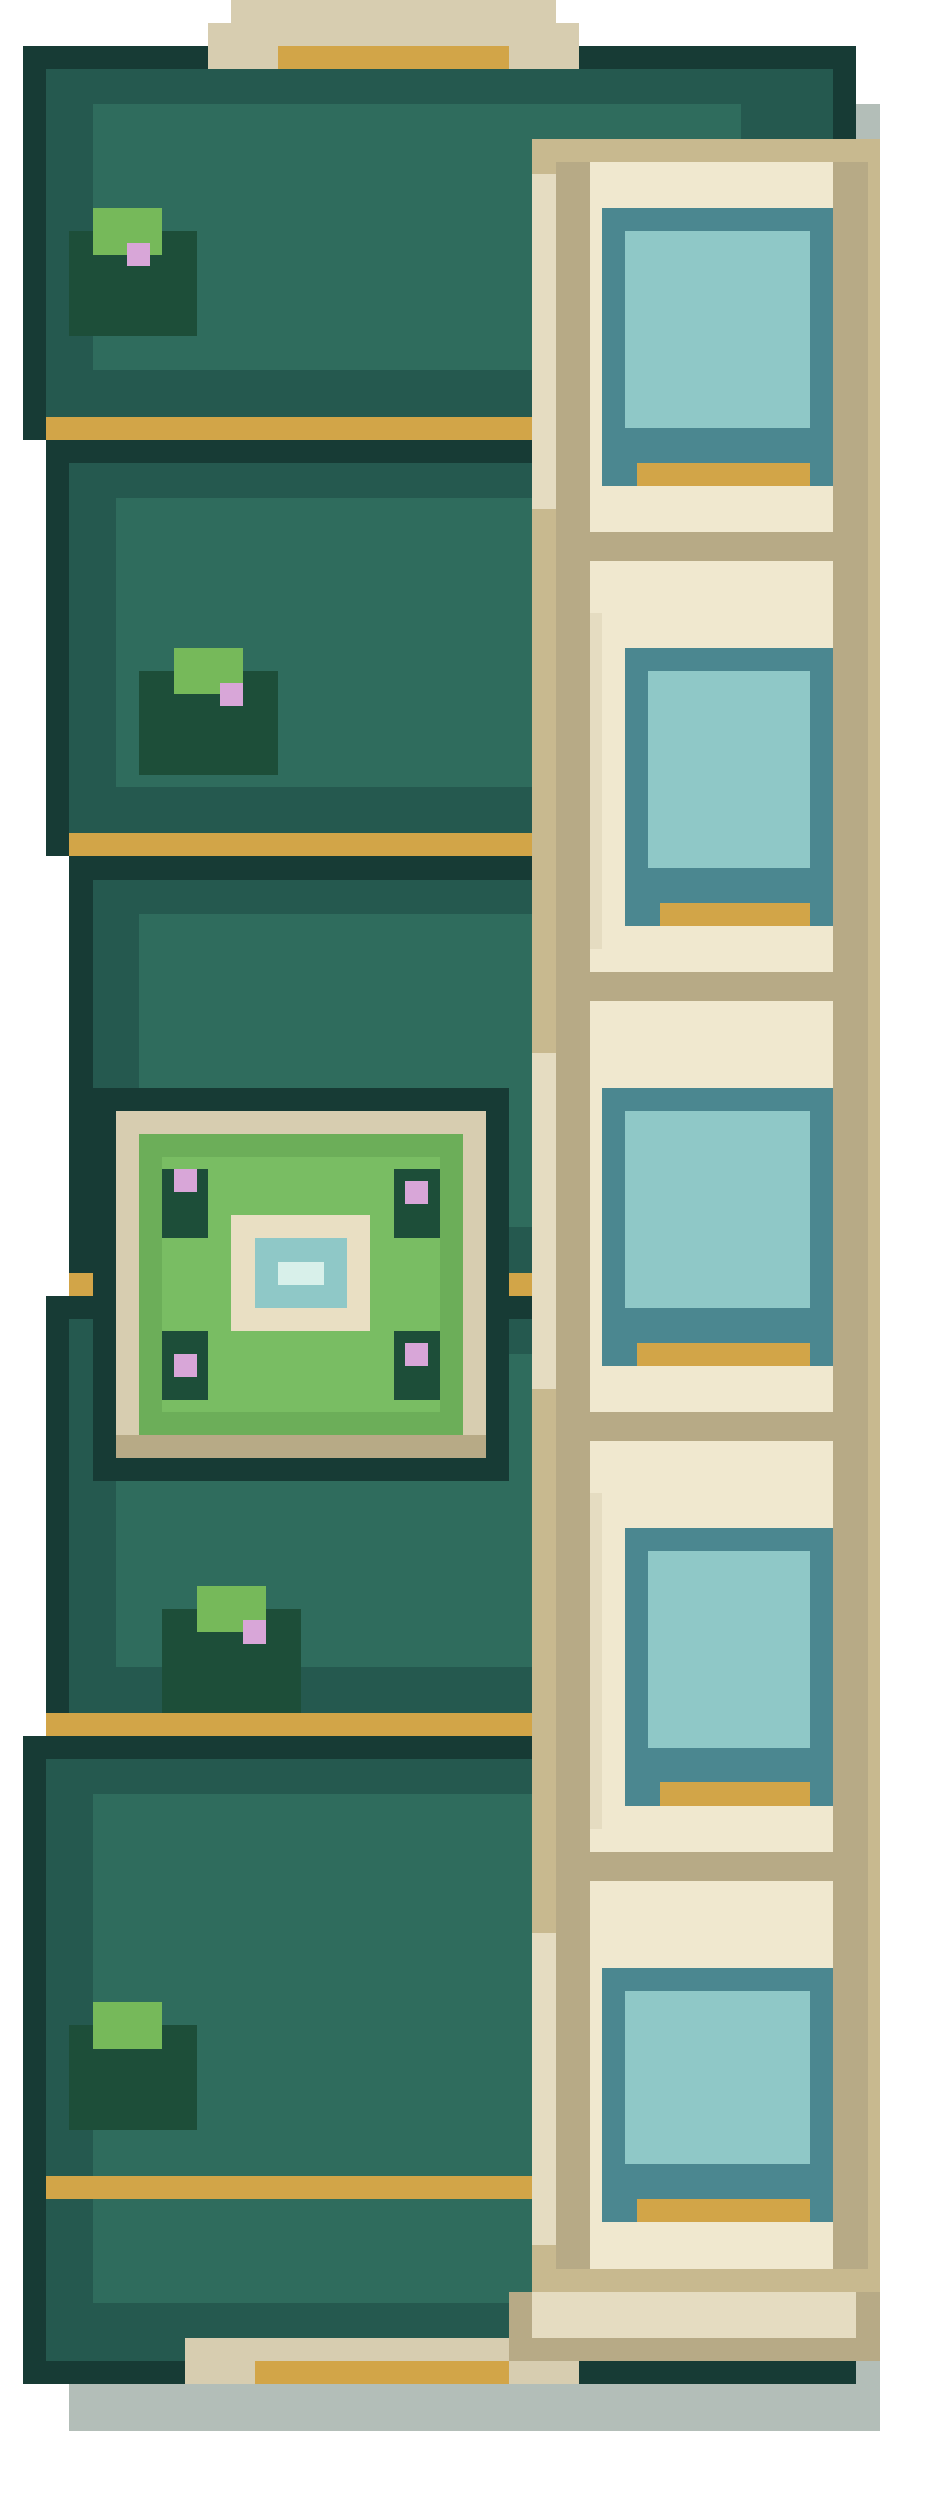
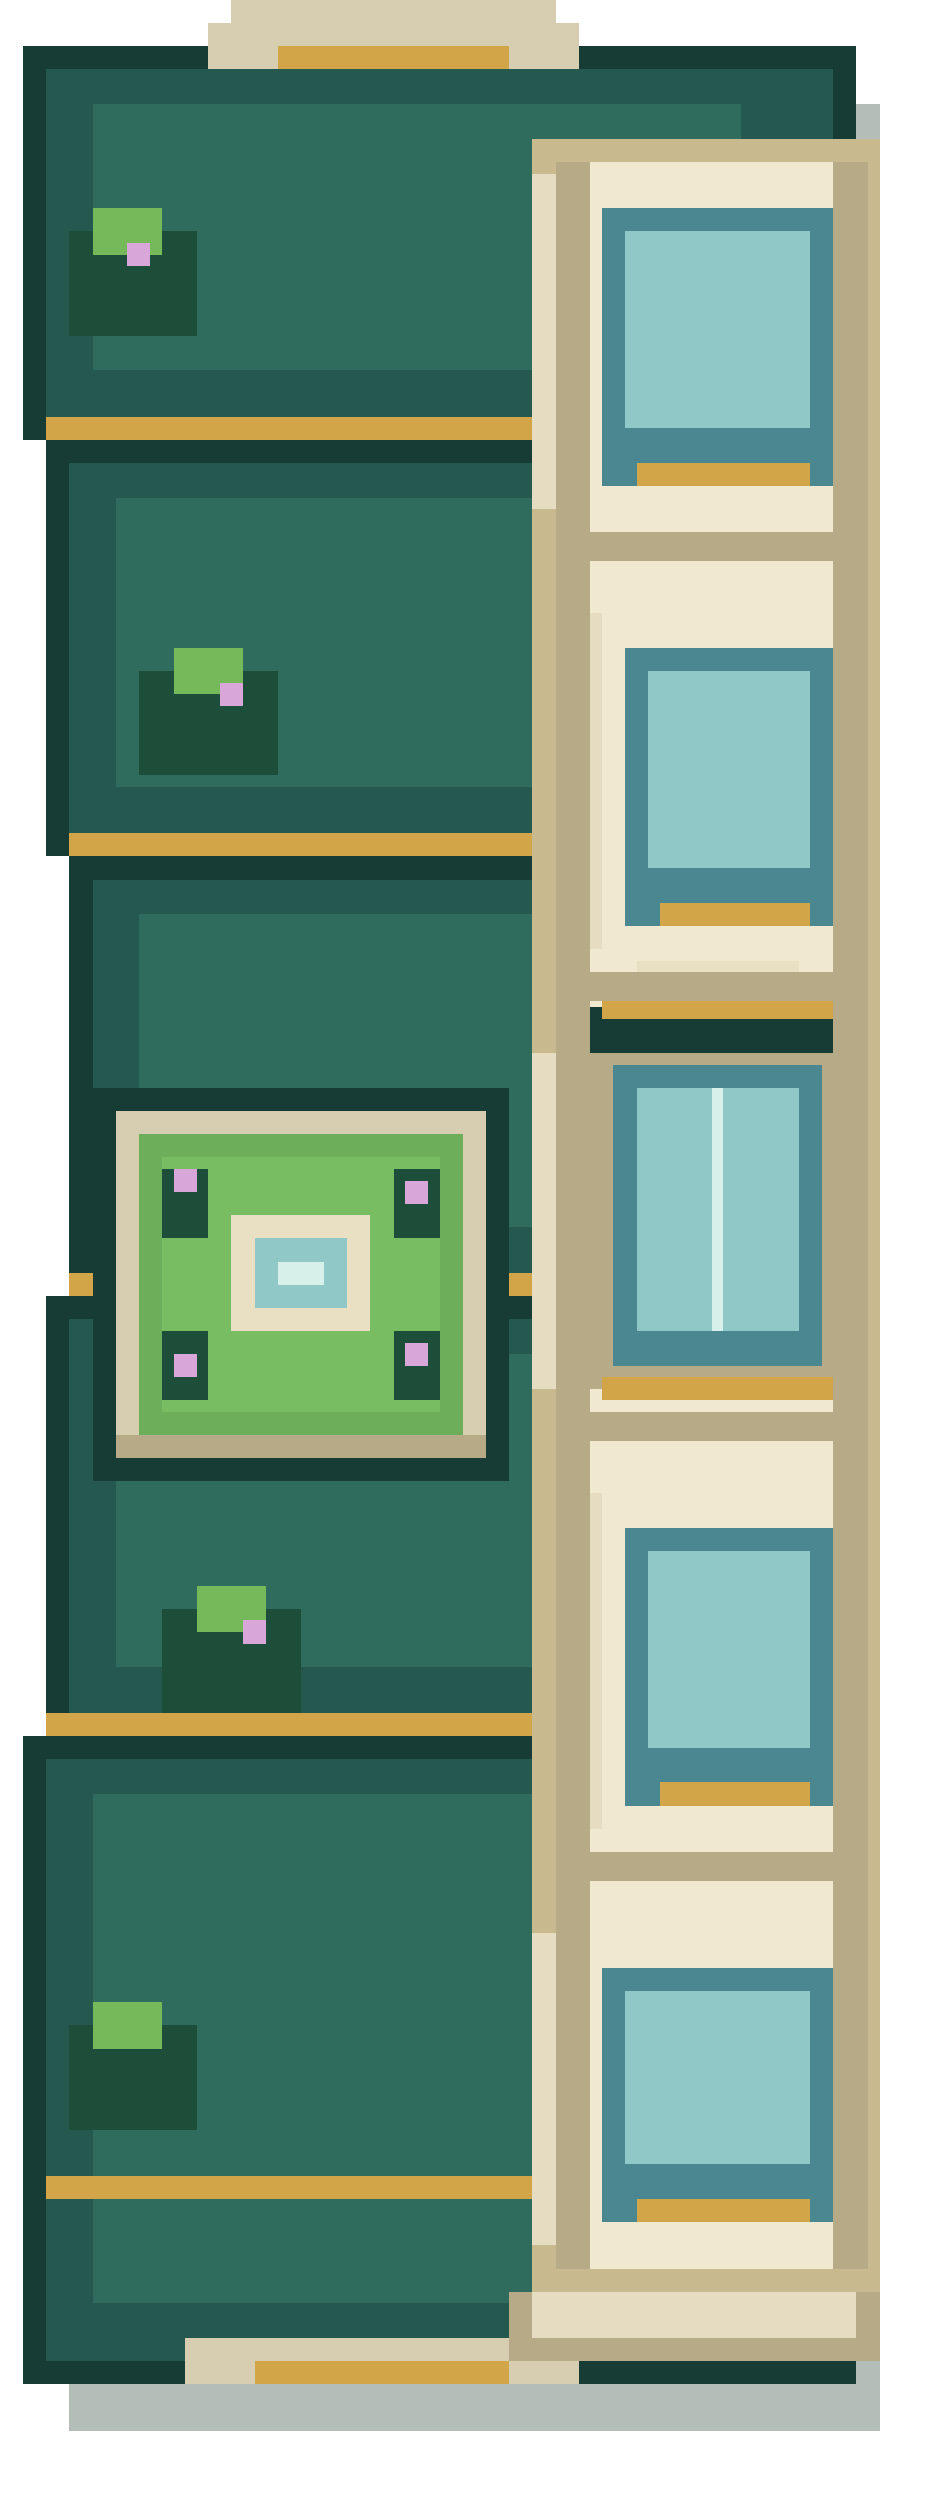
<svg xmlns="http://www.w3.org/2000/svg" width="160" height="432" viewBox="0 0 160 432" shape-rendering="crispEdges">
  <rect width="160" height="432" fill="none" />
  <rect x="12" y="18" width="140" height="402" fill="#244535" opacity=".35" />
  <rect x="4" y="8" width="144" height="68" fill="#173b35" />
  <rect x="8" y="76" width="136" height="72" fill="#173b35" />
  <rect x="12" y="148" width="132" height="76" fill="#173b35" />
  <rect x="8" y="224" width="136" height="76" fill="#173b35" />
  <rect x="4" y="300" width="144" height="112" fill="#173b35" />
  <rect x="8" y="12" width="136" height="60" fill="#25594f" />
  <rect x="12" y="80" width="128" height="64" fill="#25594f" />
  <rect x="16" y="152" width="124" height="68" fill="#25594f" />
  <rect x="12" y="228" width="128" height="68" fill="#25594f" />
  <rect x="8" y="304" width="136" height="104" fill="#25594f" />
  <g fill="#2f6c5d">
    <rect x="16" y="18" width="112" height="46" />
    <rect x="20" y="86" width="104" height="50" />
    <rect x="24" y="158" width="96" height="54" />
    <rect x="20" y="234" width="104" height="54" />
    <rect x="16" y="310" width="112" height="88" />
  </g>
  <g fill="#d2a548">
    <rect x="8" y="72" width="136" height="4" />
    <rect x="12" y="144" width="132" height="4" />
    <rect x="12" y="220" width="132" height="4" />
    <rect x="8" y="296" width="136" height="4" />
    <rect x="8" y="376" width="136" height="4" />
  </g>
  <g fill="#d7cdb0">
    <rect x="36" y="4" width="64" height="8" />
    <rect x="40" y="0" width="56" height="4" />
    <rect x="32" y="404" width="68" height="8" />
  </g>
  <g fill="#d2a548">
    <rect x="48" y="8" width="40" height="4" />
    <rect x="44" y="408" width="44" height="4" />
  </g>
  <rect x="16" y="188" width="72" height="68" fill="#173b35" />
  <rect x="20" y="192" width="64" height="60" fill="#d7cdb0" />
  <rect x="24" y="196" width="56" height="52" fill="#6cae59" />
  <rect x="28" y="200" width="48" height="44" fill="#79bd63" />
  <rect x="40" y="210" width="24" height="20" fill="#e9dfc3" />
  <rect x="44" y="214" width="16" height="12" fill="#8fc8c7" />
  <rect x="48" y="218" width="8" height="4" fill="#d8f0ea" />
  <g fill="#1d4e39">
    <rect x="28" y="202" width="8" height="12" />
    <rect x="68" y="202" width="8" height="12" />
    <rect x="28" y="230" width="8" height="12" />
    <rect x="68" y="230" width="8" height="12" />
  </g>
  <g fill="#d8a6d8">
    <rect x="30" y="202" width="4" height="4" />
    <rect x="70" y="204" width="4" height="4" />
    <rect x="30" y="234" width="4" height="4" />
    <rect x="70" y="232" width="4" height="4" />
  </g>
  <rect x="20" y="248" width="64" height="4" fill="#b7aa86" />
  <rect x="92" y="24" width="60" height="372" fill="#c8b98f" />
  <rect x="96" y="28" width="52" height="364" fill="#f0e8cf" />
  <g fill="#e5dcc1">
    <rect x="92" y="30" width="8" height="58" />
    <rect x="96" y="106" width="8" height="58" />
    <rect x="92" y="182" width="8" height="58" />
    <rect x="96" y="258" width="8" height="58" />
    <rect x="92" y="334" width="8" height="54" />
  </g>
  <g>
    <rect x="104" y="36" width="40" height="48" fill="#4b8790" />
    <rect x="108" y="40" width="32" height="34" fill="#8fc8c7" />
    <rect x="108" y="112" width="36" height="48" fill="#4b8790" />
    <rect x="112" y="116" width="28" height="34" fill="#8fc8c7" />
-     <rect x="104" y="188" width="40" height="48" fill="#4b8790" />
-     <rect x="108" y="192" width="32" height="34" fill="#8fc8c7" />
    <rect x="108" y="264" width="36" height="48" fill="#4b8790" />
    <rect x="112" y="268" width="28" height="34" fill="#8fc8c7" />
    <rect x="104" y="340" width="40" height="44" fill="#4b8790" />
    <rect x="108" y="344" width="32" height="30" fill="#8fc8c7" />
  </g>
+   <rect x="102" y="180" width="44" height="60" fill="#b7aa86" />
+   <rect x="106" y="184" width="36" height="52" fill="#4b8790" />
+   <rect x="110" y="188" width="13" height="42" fill="#8fc8c7" />
+   <rect x="125" y="188" width="13" height="42" fill="#8fc8c7" />
+   <rect x="123" y="188" width="2" height="42" fill="#d8f0ea" />
+   <rect x="100" y="174" width="48" height="8" fill="#173b35" />
+   <rect x="104" y="170" width="40" height="6" fill="#d2a548" />
+   <rect x="110" y="166" width="28" height="4" fill="#e9dfc3" />
+   <rect x="104" y="238" width="40" height="4" fill="#d2a548" />
  <g fill="#b7aa86">
    <rect x="96" y="28" width="6" height="364" />
    <rect x="144" y="28" width="6" height="364" />
    <rect x="98" y="92" width="48" height="5" />
    <rect x="98" y="168" width="48" height="5" />
    <rect x="98" y="244" width="48" height="5" />
    <rect x="98" y="320" width="48" height="5" />
  </g>
  <g fill="#d2a548">
    <rect x="110" y="80" width="30" height="4" />
    <rect x="114" y="156" width="26" height="4" />
-     <rect x="110" y="232" width="30" height="4" />
    <rect x="114" y="308" width="26" height="4" />
    <rect x="110" y="380" width="30" height="4" />
  </g>
  <g fill="#1d4e39">
    <rect x="12" y="40" width="22" height="18" />
    <rect x="24" y="116" width="24" height="18" />
    <rect x="28" y="278" width="24" height="18" />
    <rect x="12" y="350" width="22" height="18" />
  </g>
  <g fill="#76b95a">
    <rect x="16" y="36" width="12" height="8" />
    <rect x="30" y="112" width="12" height="8" />
    <rect x="34" y="274" width="12" height="8" />
    <rect x="16" y="346" width="12" height="8" />
  </g>
  <g fill="#d8a6d8">
    <rect x="22" y="42" width="4" height="4" />
    <rect x="38" y="118" width="4" height="4" />
    <rect x="42" y="280" width="4" height="4" />
  </g>
  <rect x="88" y="396" width="64" height="12" fill="#b7aa86" />
  <rect x="92" y="396" width="56" height="8" fill="#e5dcc1" />
</svg>
